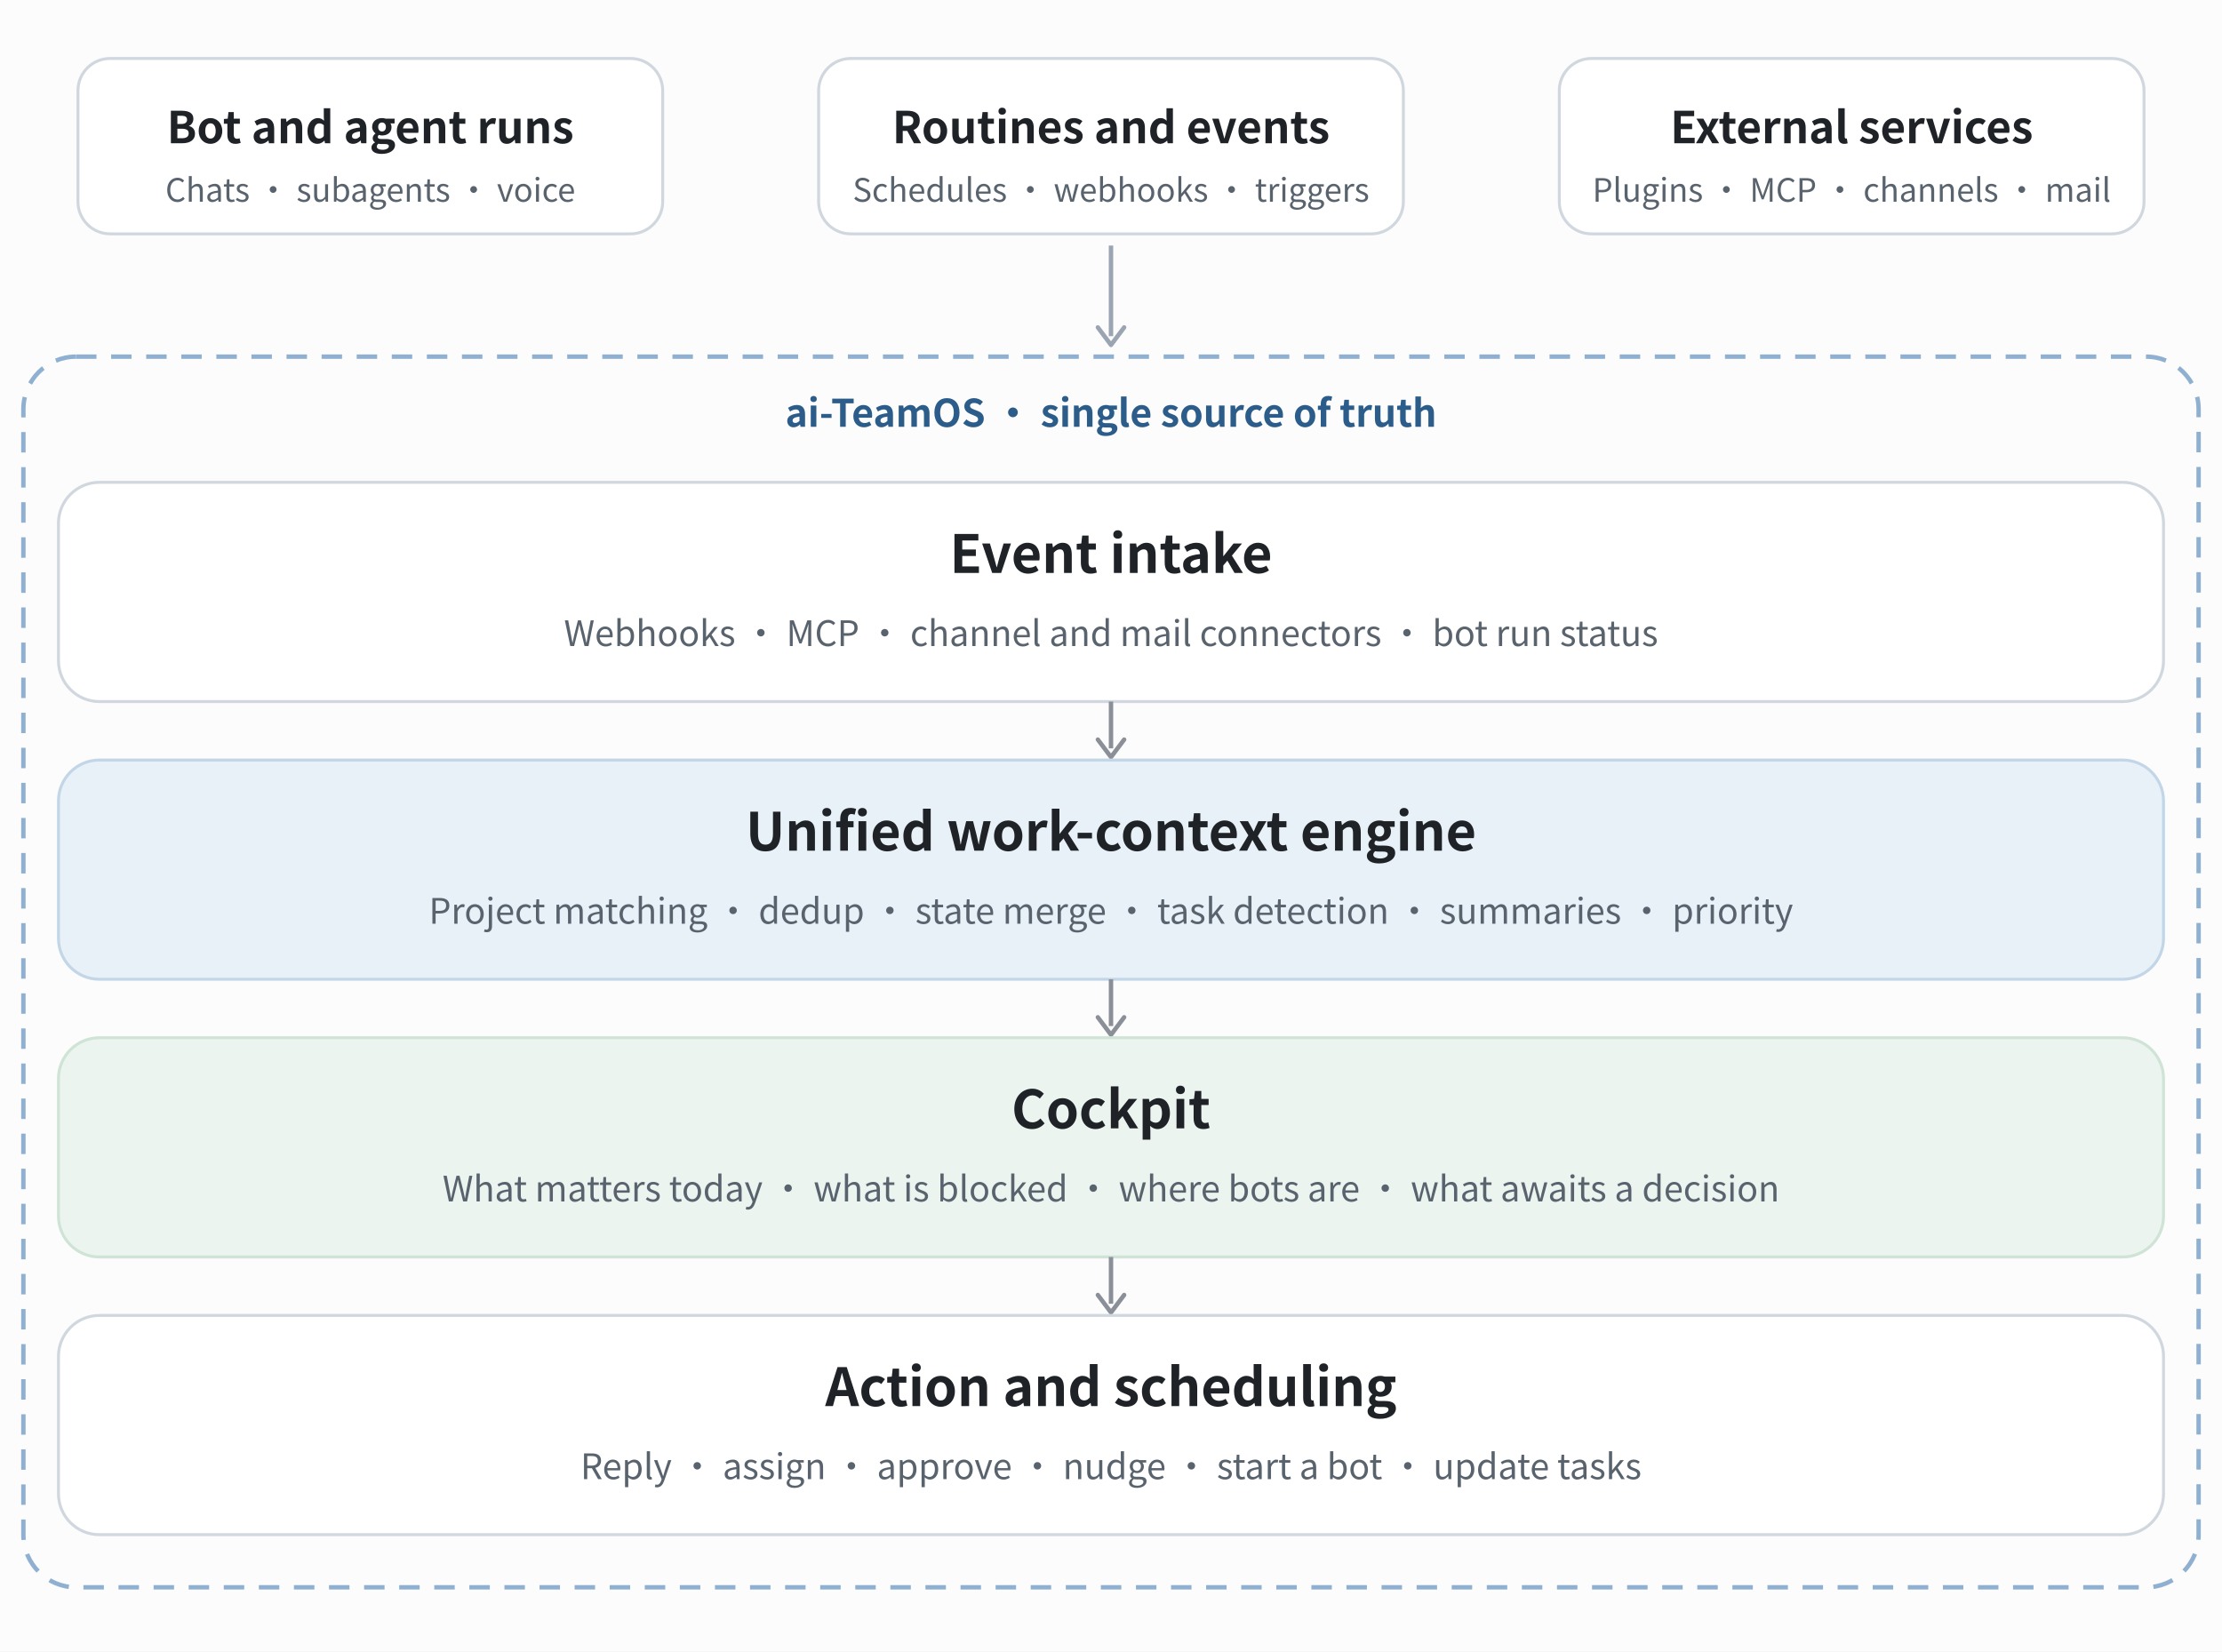
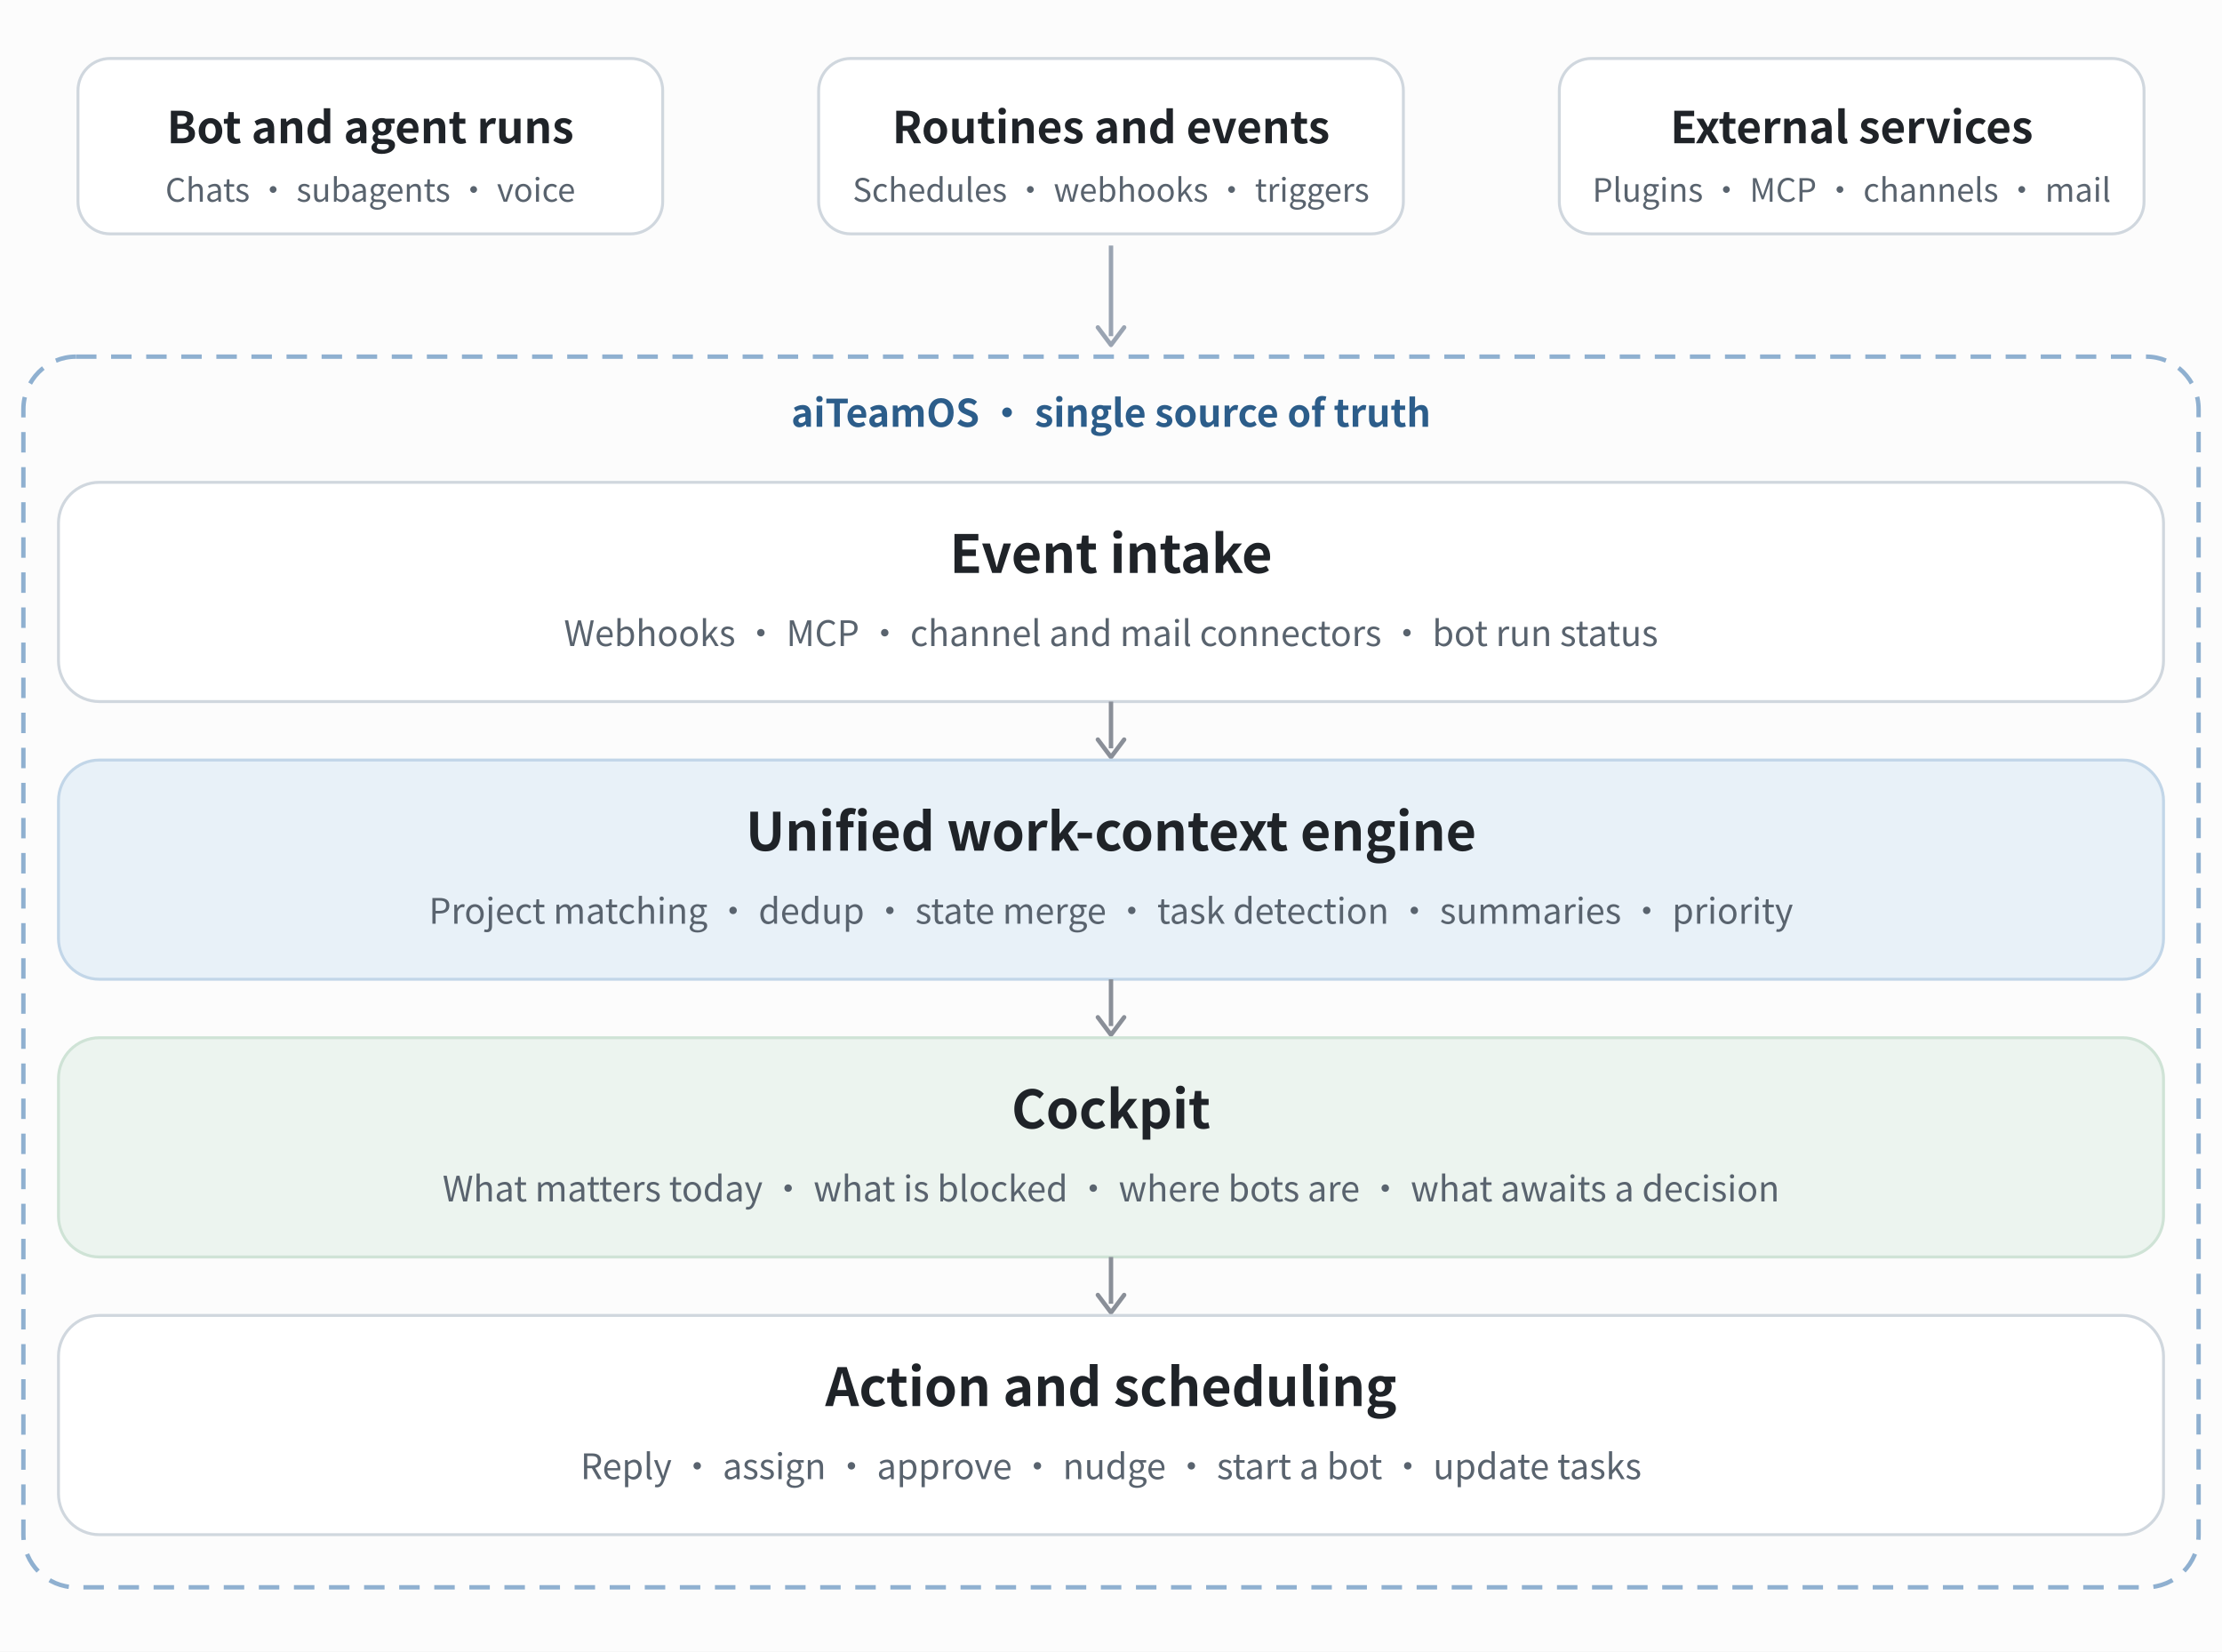
<svg xmlns="http://www.w3.org/2000/svg" width="1520" height="1130" viewBox="0 0 1520 1130" font-family="-apple-system, BlinkMacSystemFont, 'Segoe UI', 'PingFang SC', 'Noto Sans CJK SC', 'Microsoft YaHei', Helvetica, Arial, sans-serif">
  <rect width="1520" height="1130" fill="#fcfcfc" />
  <rect x="53.333" y="40" width="400" height="120" rx="22" fill="#ffffff" stroke="#d0d7de" stroke-width="2" />
  <text x="253.333" y="98" font-size="30" fill="#1f2328" font-weight="600" text-anchor="middle">Bot and agent runs</text>
  <text x="253.333" y="138" font-size="22" fill="#59636e" font-weight="400" text-anchor="middle">Chats · subagents · voice</text>
  <rect x="560.0" y="40" width="400" height="120" rx="22" fill="#ffffff" stroke="#d0d7de" stroke-width="2" />
  <text x="760.0" y="98" font-size="30" fill="#1f2328" font-weight="600" text-anchor="middle">Routines and events</text>
  <text x="760.0" y="138" font-size="22" fill="#59636e" font-weight="400" text-anchor="middle">Schedules · webhooks · triggers</text>
  <rect x="1066.667" y="40" width="400" height="120" rx="22" fill="#ffffff" stroke="#d0d7de" stroke-width="2" />
  <text x="1266.667" y="98" font-size="30" fill="#1f2328" font-weight="600" text-anchor="middle">External services</text>
  <text x="1266.667" y="138" font-size="22" fill="#59636e" font-weight="400" text-anchor="middle">Plugins · MCP · channels · mail</text>
  <line x1="760.0" y1="168" x2="760.0" y2="230" stroke="#9aa4b2" stroke-width="3" />
  <path d="M751.0 224 L760.0 236 L769.0 224" fill="none" stroke="#9aa4b2" stroke-width="3" stroke-linecap="round" stroke-linejoin="round" />
  <rect x="16" y="244" width="1488" height="842" rx="36" fill="none" stroke-dasharray="14 10" stroke="#8fb0d0" stroke-width="3" />
-   <text x="760.0" y="292" font-size="26" fill="#2c5d8a" font-weight="600" text-anchor="middle">ai-TeamOS · single source of truth</text>
+   <text x="760.0" y="292" font-size="26" fill="#2c5d8a" font-weight="600" text-anchor="middle">aiTeamOS · single source of truth</text>
  <rect x="40" y="330" width="1440" height="150" rx="28" fill="#ffffff" stroke="#d0d7de" stroke-width="2" />
  <text x="760.0" y="392" font-size="36" fill="#1f2328" font-weight="700" text-anchor="middle">Event intake</text>
  <text x="760.0" y="442" font-size="24" fill="#59636e" font-weight="400" text-anchor="middle">Webhooks · MCP · channel and mail connectors · bot run status</text>
  <line x1="760.0" y1="480" x2="760.0" y2="512" stroke="#8a8f98" stroke-width="3" />
  <path d="M751.0 506 L760.0 518 L769.0 506" fill="none" stroke="#8a8f98" stroke-width="3" stroke-linecap="round" stroke-linejoin="round" />
  <rect x="40" y="520" width="1440" height="150" rx="28" fill="#e8f1f8" stroke="#c2d6e8" stroke-width="2" />
  <text x="760.0" y="582" font-size="36" fill="#1f2328" font-weight="700" text-anchor="middle">Unified work-context engine</text>
  <text x="760.0" y="632" font-size="24" fill="#59636e" font-weight="400" text-anchor="middle">Project matching · dedup · state merge · task detection · summaries · priority</text>
  <line x1="760.0" y1="670" x2="760.0" y2="702" stroke="#8a8f98" stroke-width="3" />
  <path d="M751.0 696 L760.0 708 L769.0 696" fill="none" stroke="#8a8f98" stroke-width="3" stroke-linecap="round" stroke-linejoin="round" />
  <rect x="40" y="710" width="1440" height="150" rx="28" fill="#ecf4ef" stroke="#cfe3d6" stroke-width="2" />
  <text x="760.0" y="772" font-size="36" fill="#1f2328" font-weight="700" text-anchor="middle">Cockpit</text>
  <text x="760.0" y="822" font-size="24" fill="#59636e" font-weight="400" text-anchor="middle">What matters today · what is blocked · where bots are · what awaits a decision</text>
  <line x1="760.0" y1="860" x2="760.0" y2="892" stroke="#8a8f98" stroke-width="3" />
  <path d="M751.0 886 L760.0 898 L769.0 886" fill="none" stroke="#8a8f98" stroke-width="3" stroke-linecap="round" stroke-linejoin="round" />
  <rect x="40" y="900" width="1440" height="150" rx="28" fill="#ffffff" stroke="#d0d7de" stroke-width="2" />
  <text x="760.0" y="962" font-size="36" fill="#1f2328" font-weight="700" text-anchor="middle">Action and scheduling</text>
  <text x="760.0" y="1012" font-size="24" fill="#59636e" font-weight="400" text-anchor="middle">Reply · assign · approve · nudge · start a bot · update tasks</text>
</svg>
